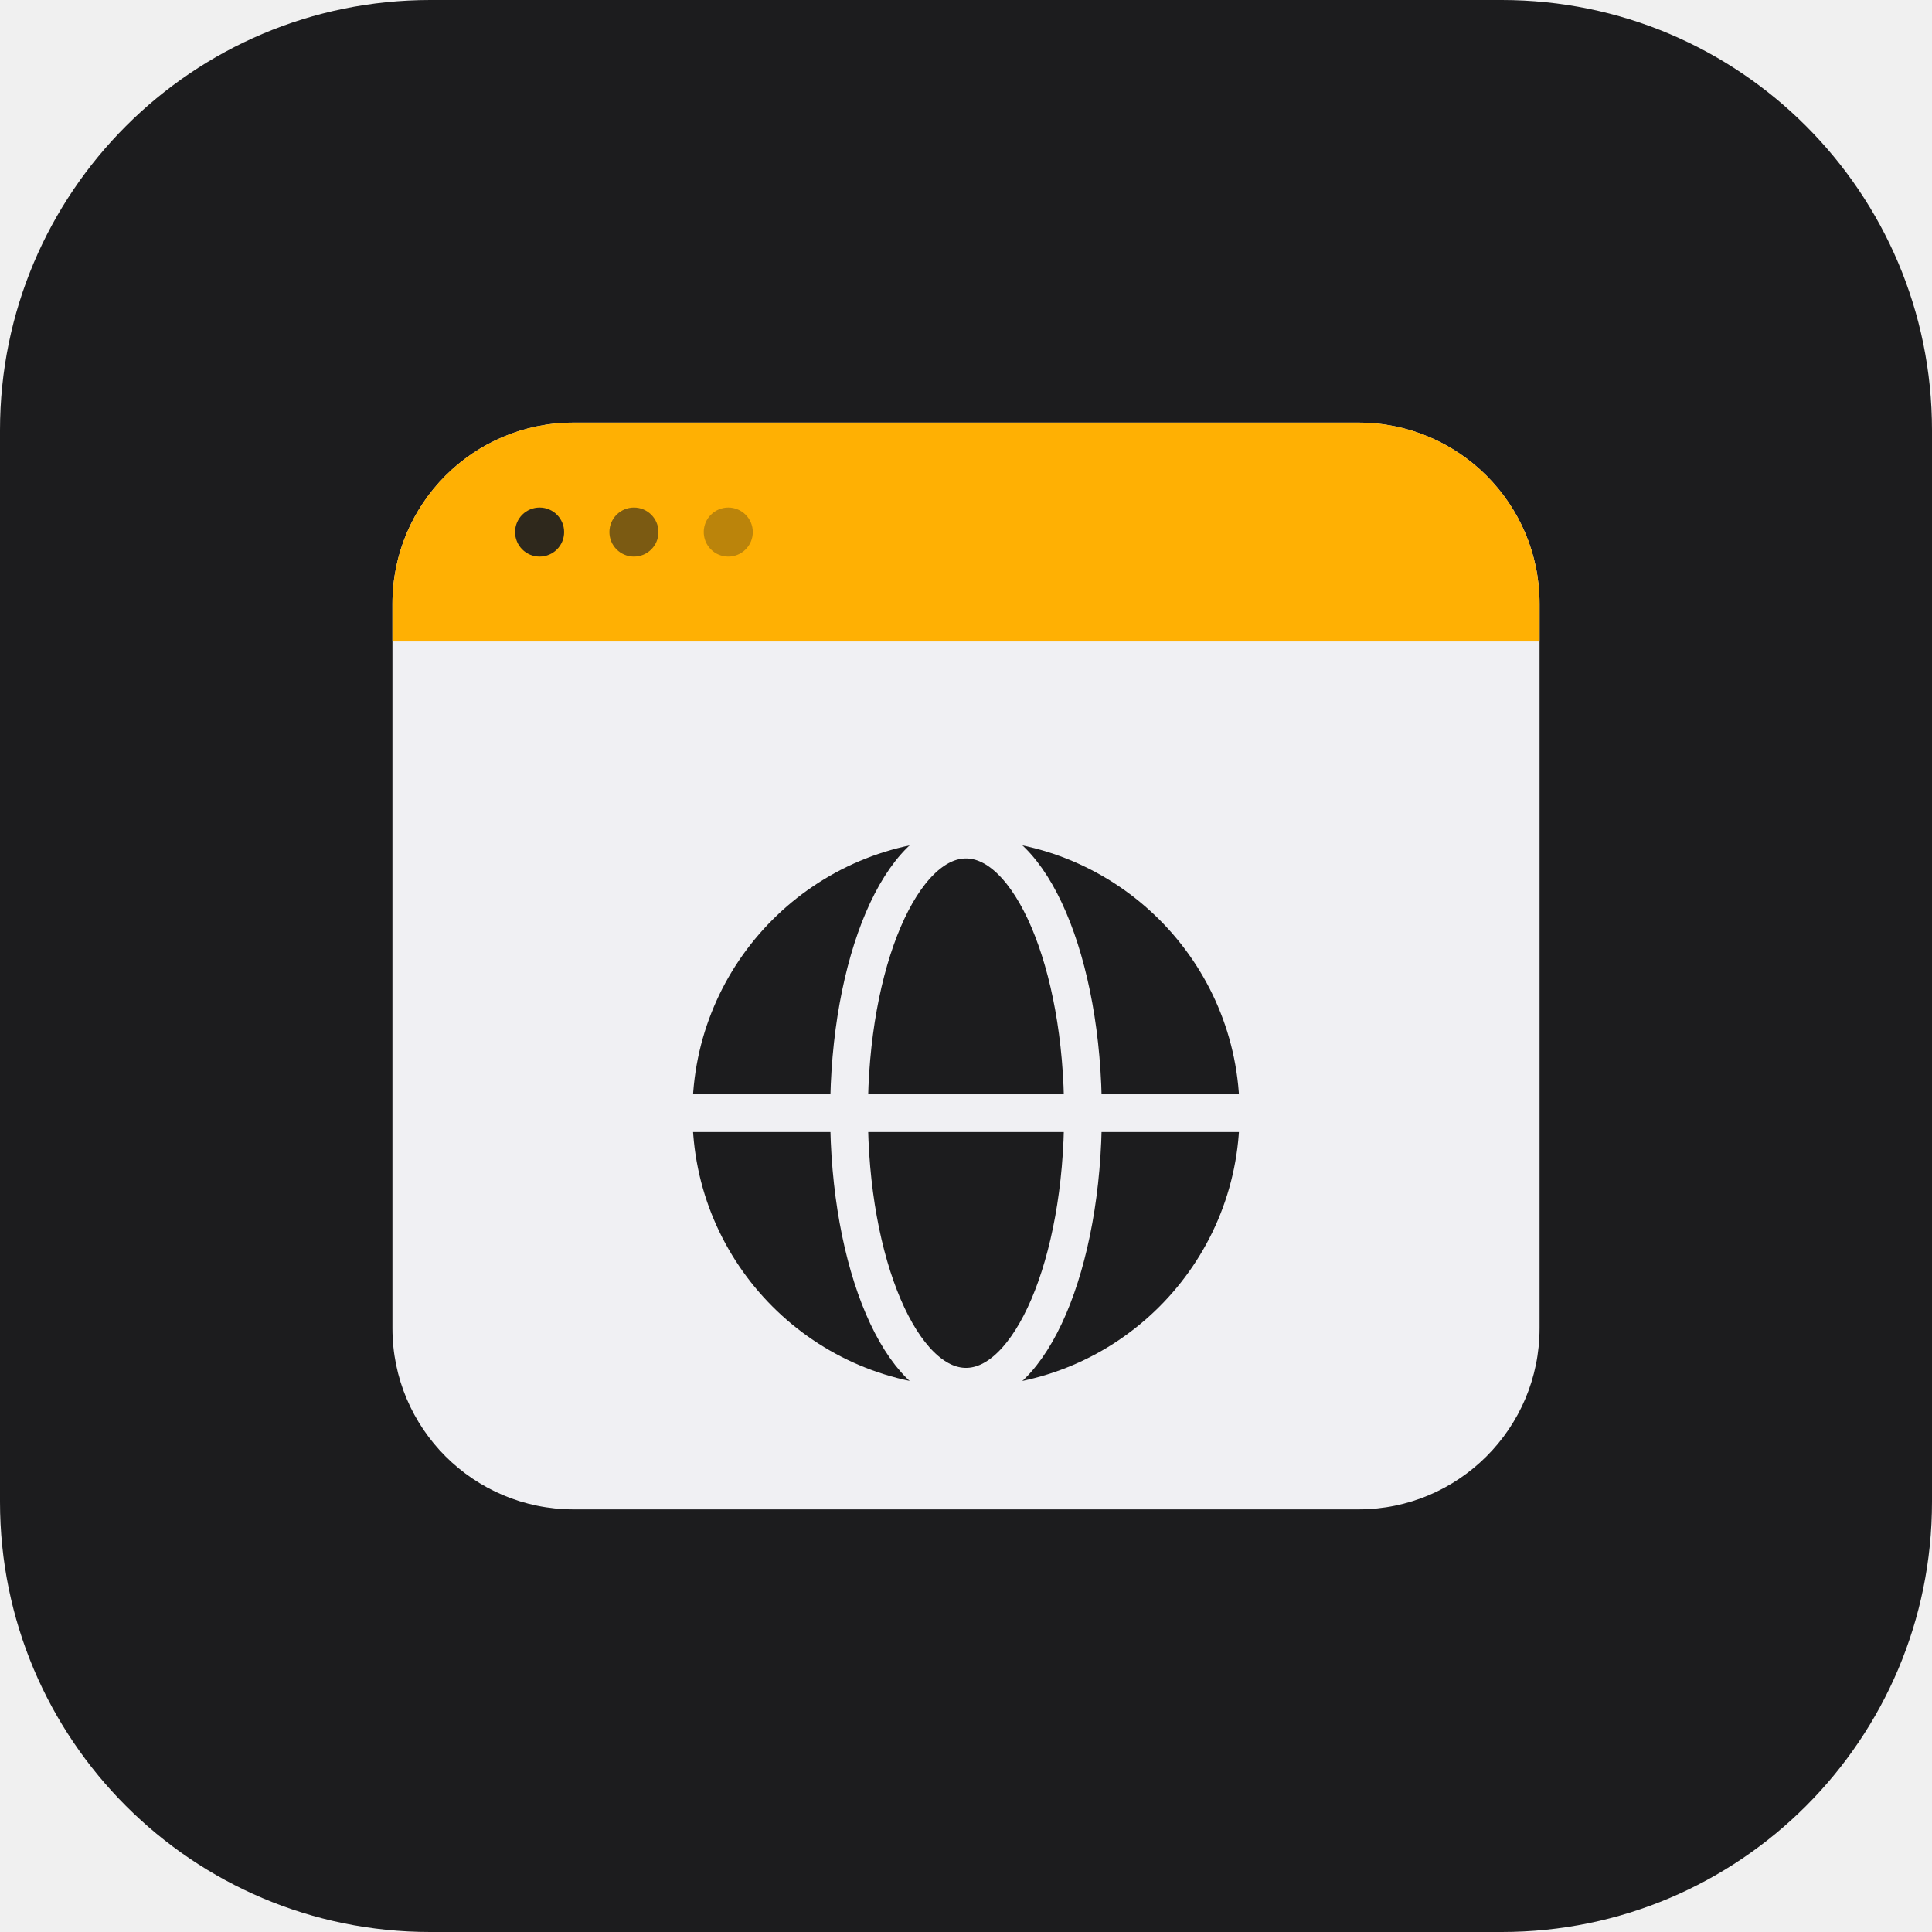
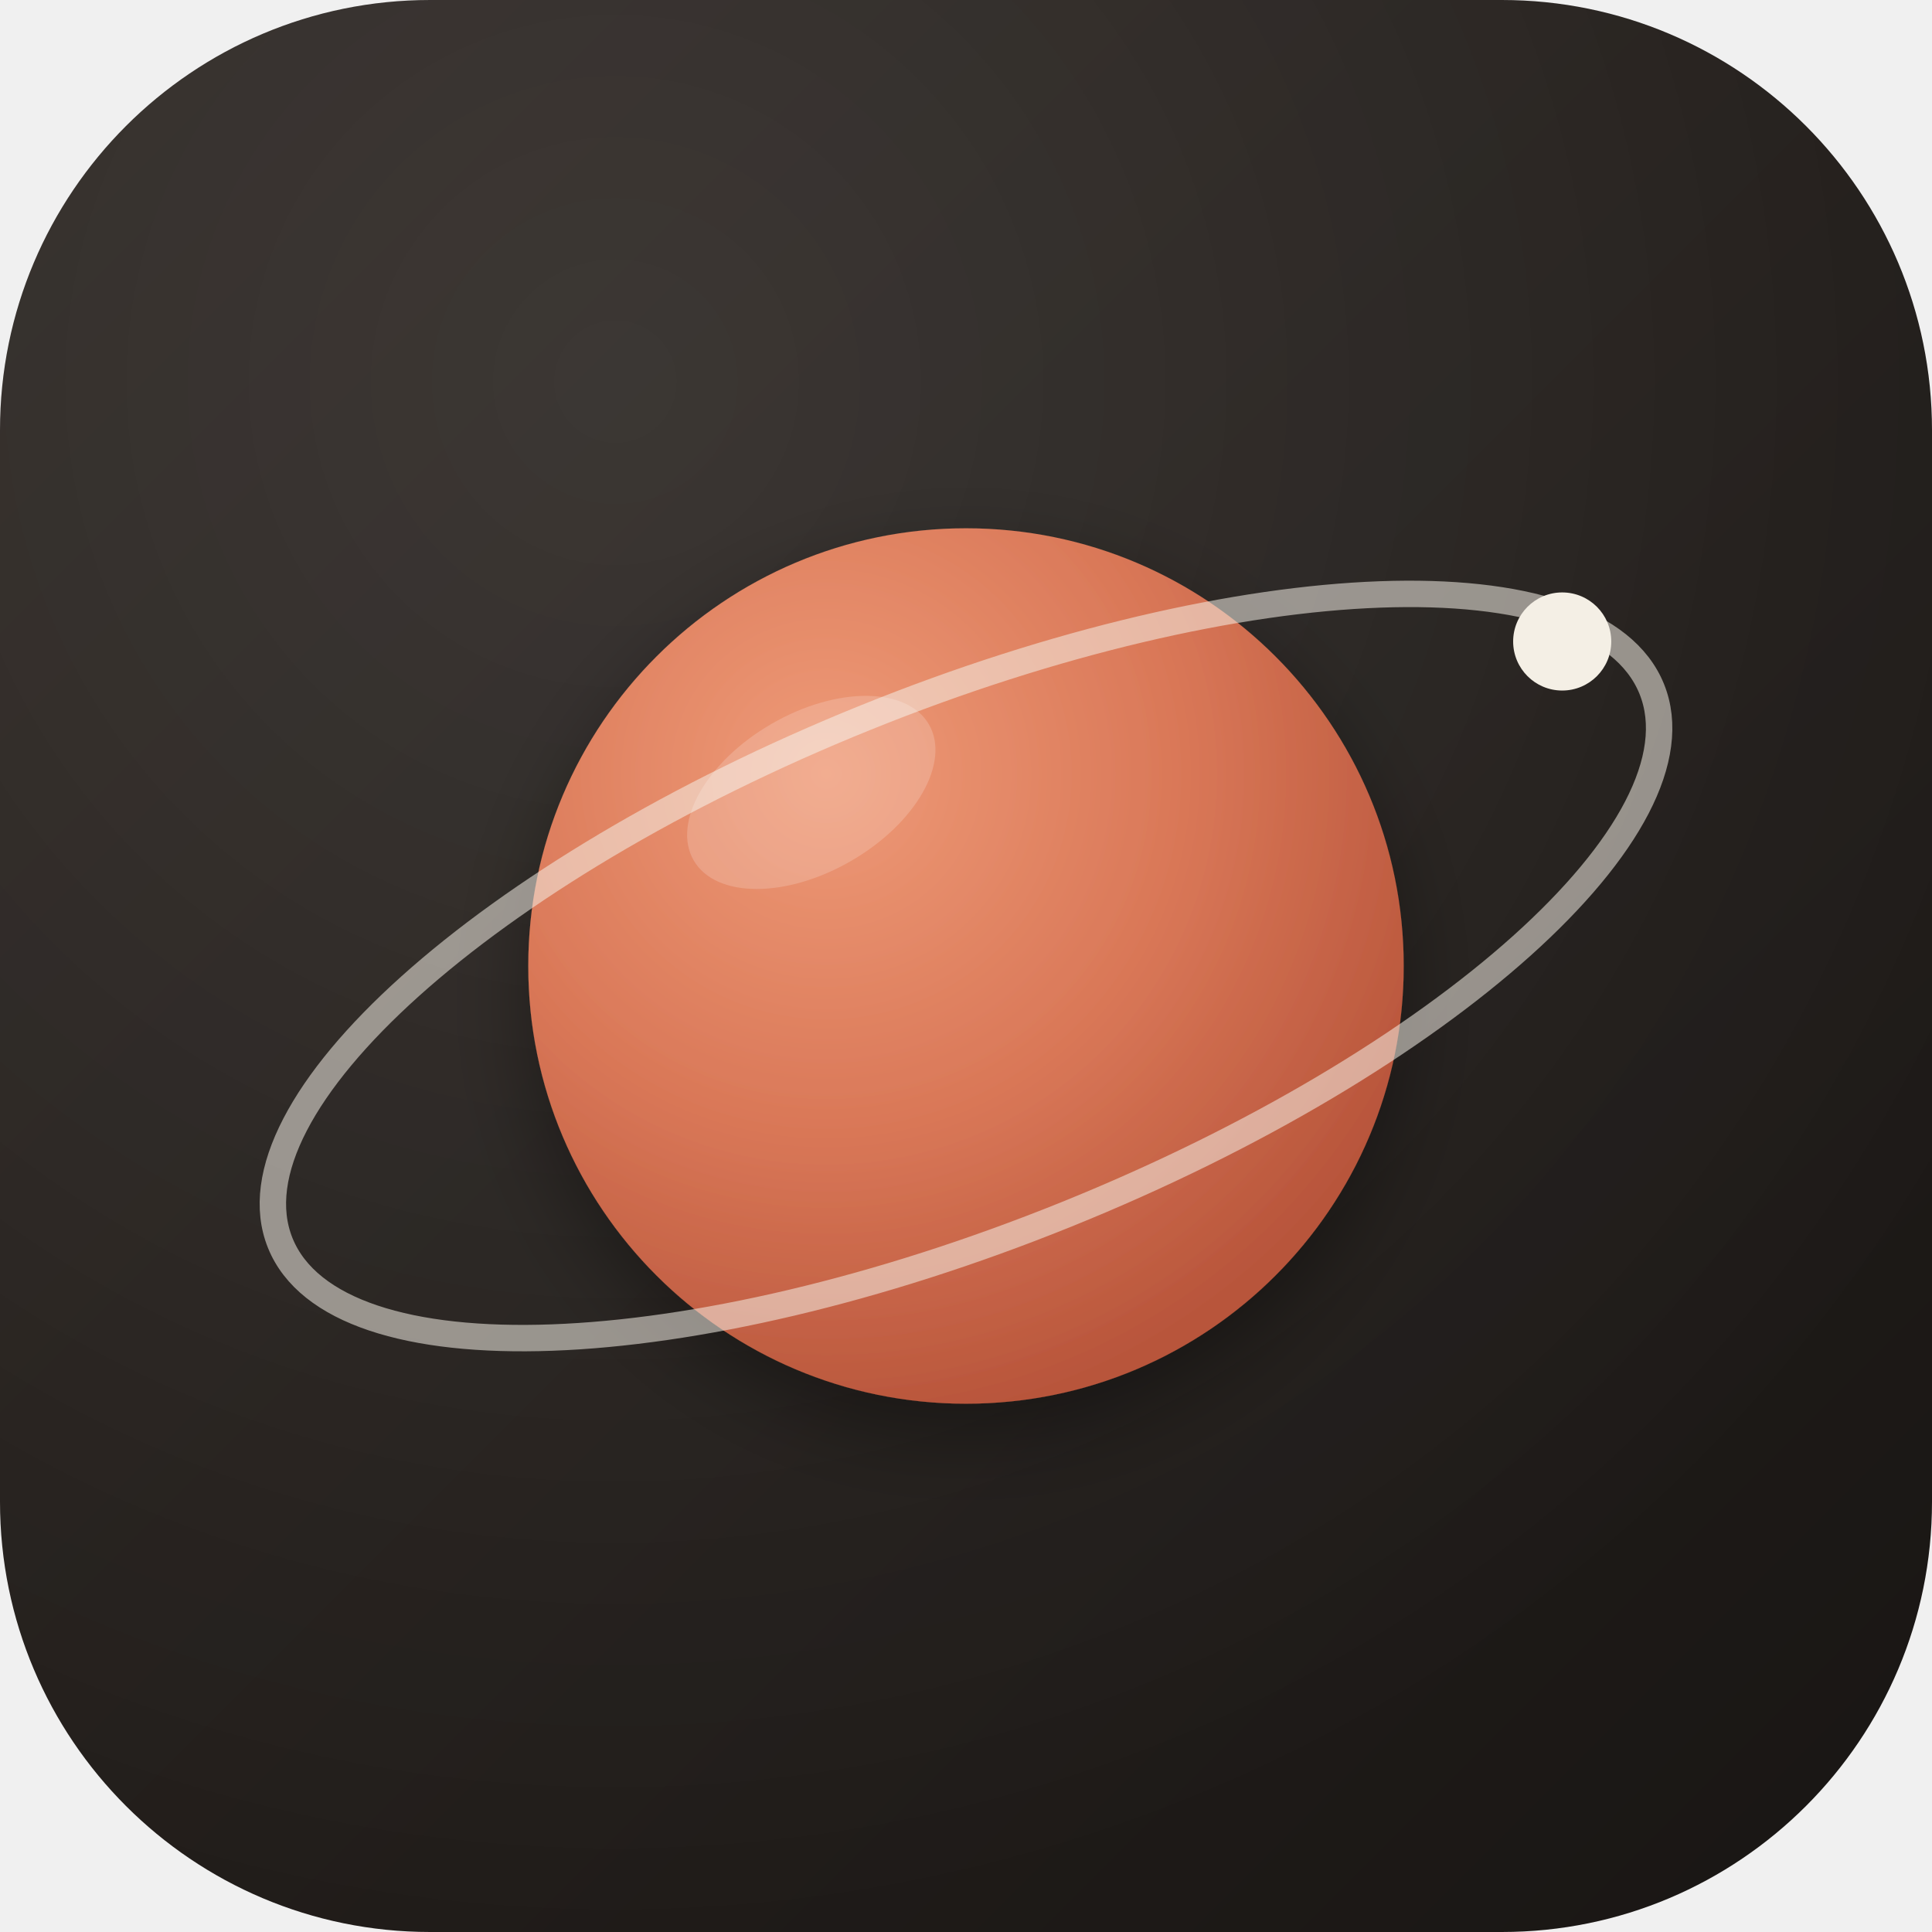
<svg xmlns="http://www.w3.org/2000/svg" width="1024" height="1024" viewBox="0 0 1024 1024" fill="none">
-   <rect width="1024" height="1024" rx="228" fill="#1C1C1E" />
-   <path d="M304 224 H720 A96 96 0 0 1 816 320 V704 A96 96 0 0 1 720 800 H304 A96 96 0 0 1 208 704 V320 A96 96 0 0 1 304 224 Z" fill="#F0F0F3" />
-   <path d="M304 224 H720 A96 96 0 0 1 816 320 V340 H208 V320 A96 96 0 0 1 304 224 Z" fill="#FFB003" />
-   <circle cx="286" cy="282" r="13" fill="#1C1C1E" opacity="0.92" />
-   <circle cx="336" cy="282" r="13" fill="#1C1C1E" opacity="0.58" />
-   <circle cx="386" cy="282" r="13" fill="#1C1C1E" opacity="0.3" />
-   <circle cx="512" cy="590" r="145" fill="#1C1C1E" />
-   <ellipse cx="512" cy="590" rx="62" ry="145" fill="none" stroke="#F0F0F3" stroke-width="20" />
-   <path d="M367 590 L657 590" stroke="#F0F0F3" stroke-width="20" />
+   <defs>
+     <linearGradient id="bg" x1="0" y1="0" x2="1" y2="1">
+       <stop offset="0" stop-color="#2B2521" />
+       <stop offset="1" stop-color="#191614" />
+     </linearGradient>
+     <radialGradient id="glow" cx="32%" cy="20%" r="80%">
+       <stop offset="0" stop-color="#FFFFFF" stop-opacity="0.10" />
+       <stop offset="1" stop-color="#FFFFFF" stop-opacity="0" />
+     </radialGradient>
+     <radialGradient id="orb" cx="34%" cy="28%" r="75%">
+       <stop offset="0" stop-color="#EF9B78" />
+       <stop offset="0.55" stop-color="#D97757" />
+       <stop offset="1" stop-color="#B8553B" />
+     </radialGradient>
+     <filter id="shadow" x="-25%" y="-25%" width="150%" height="150%">
+       <feDropShadow dx="0" dy="16" stdDeviation="22" flood-color="#000000" flood-opacity="0.35" />
+     </filter>
+   </defs>
+   <rect width="1024" height="1024" rx="228" fill="url(#bg)" />
+   <rect width="1024" height="1024" rx="228" fill="url(#glow)" />
+   <circle cx="512" cy="512" r="232" fill="url(#orb)" filter="url(#shadow)" />
+   <ellipse cx="512" cy="512" rx="392" ry="142" transform="rotate(-22 512 512)" stroke="#F4EFE5" stroke-width="14" opacity="0.55" />
+   <circle cx="828" cy="340" r="26" fill="#F4EFE5" />
+   <ellipse cx="430" cy="420" rx="72" ry="42" fill="#FFFFFF" opacity="0.18" transform="rotate(-30 430 420)" />
</svg>
